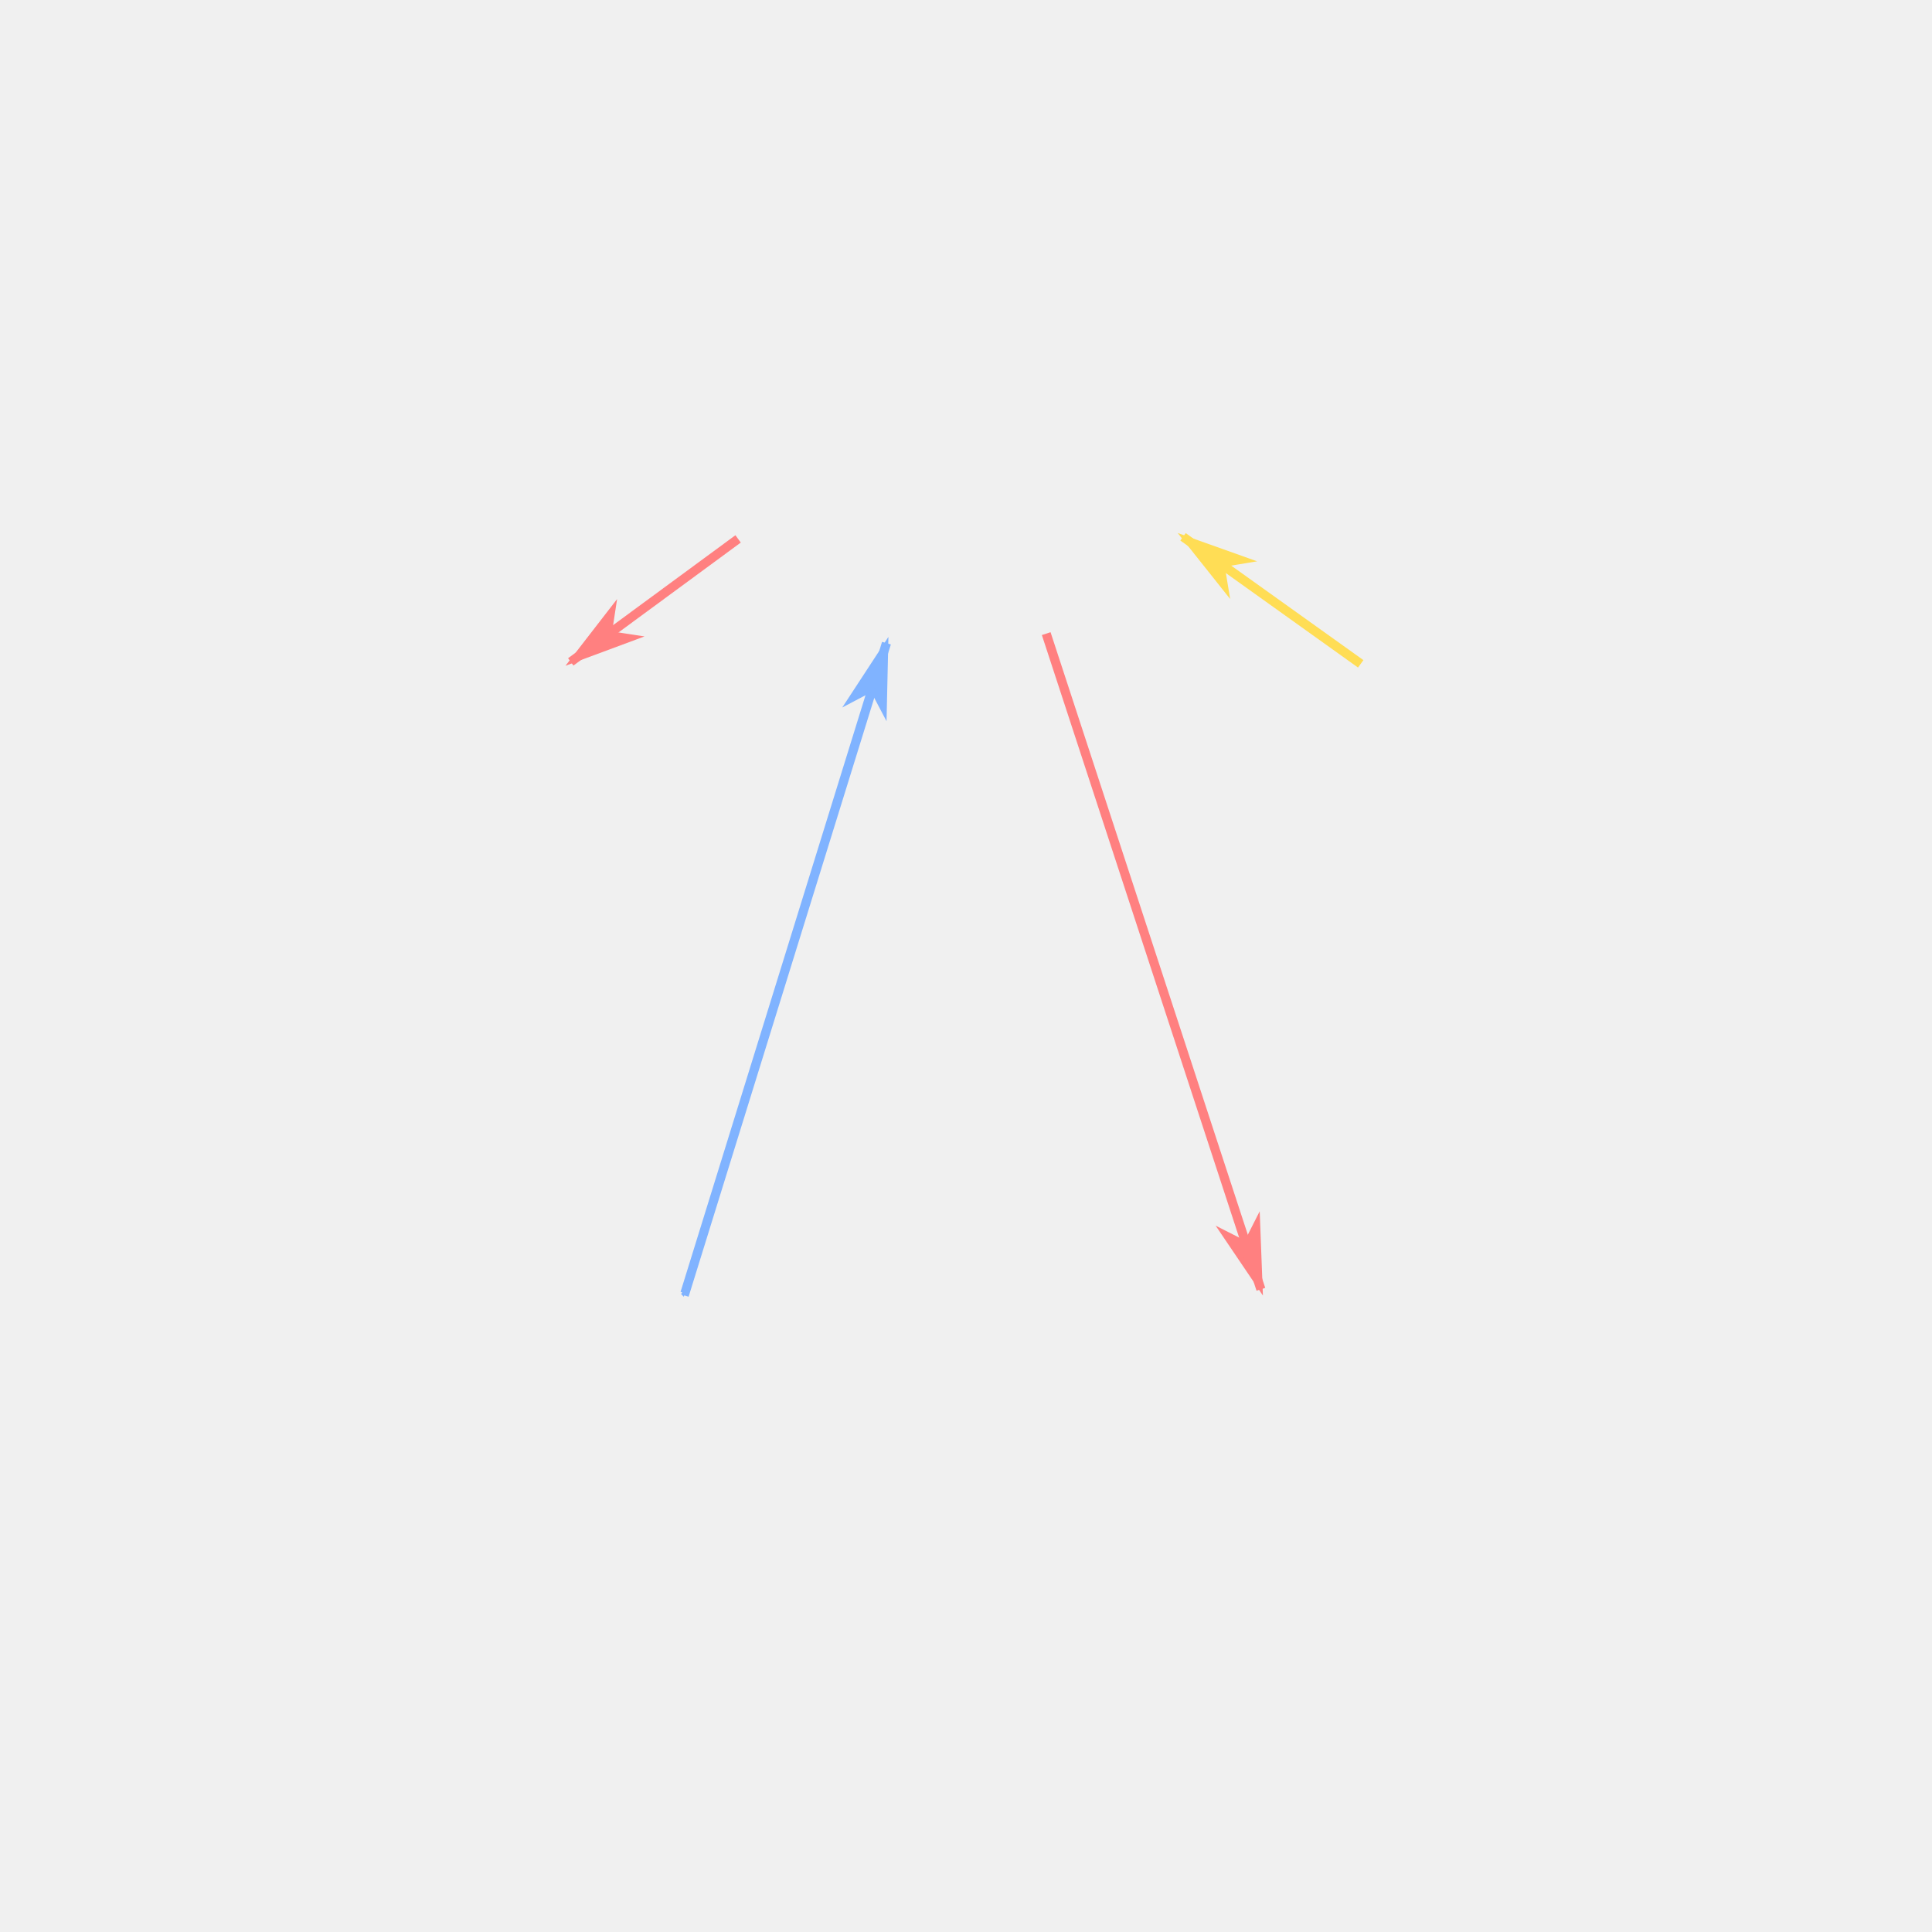
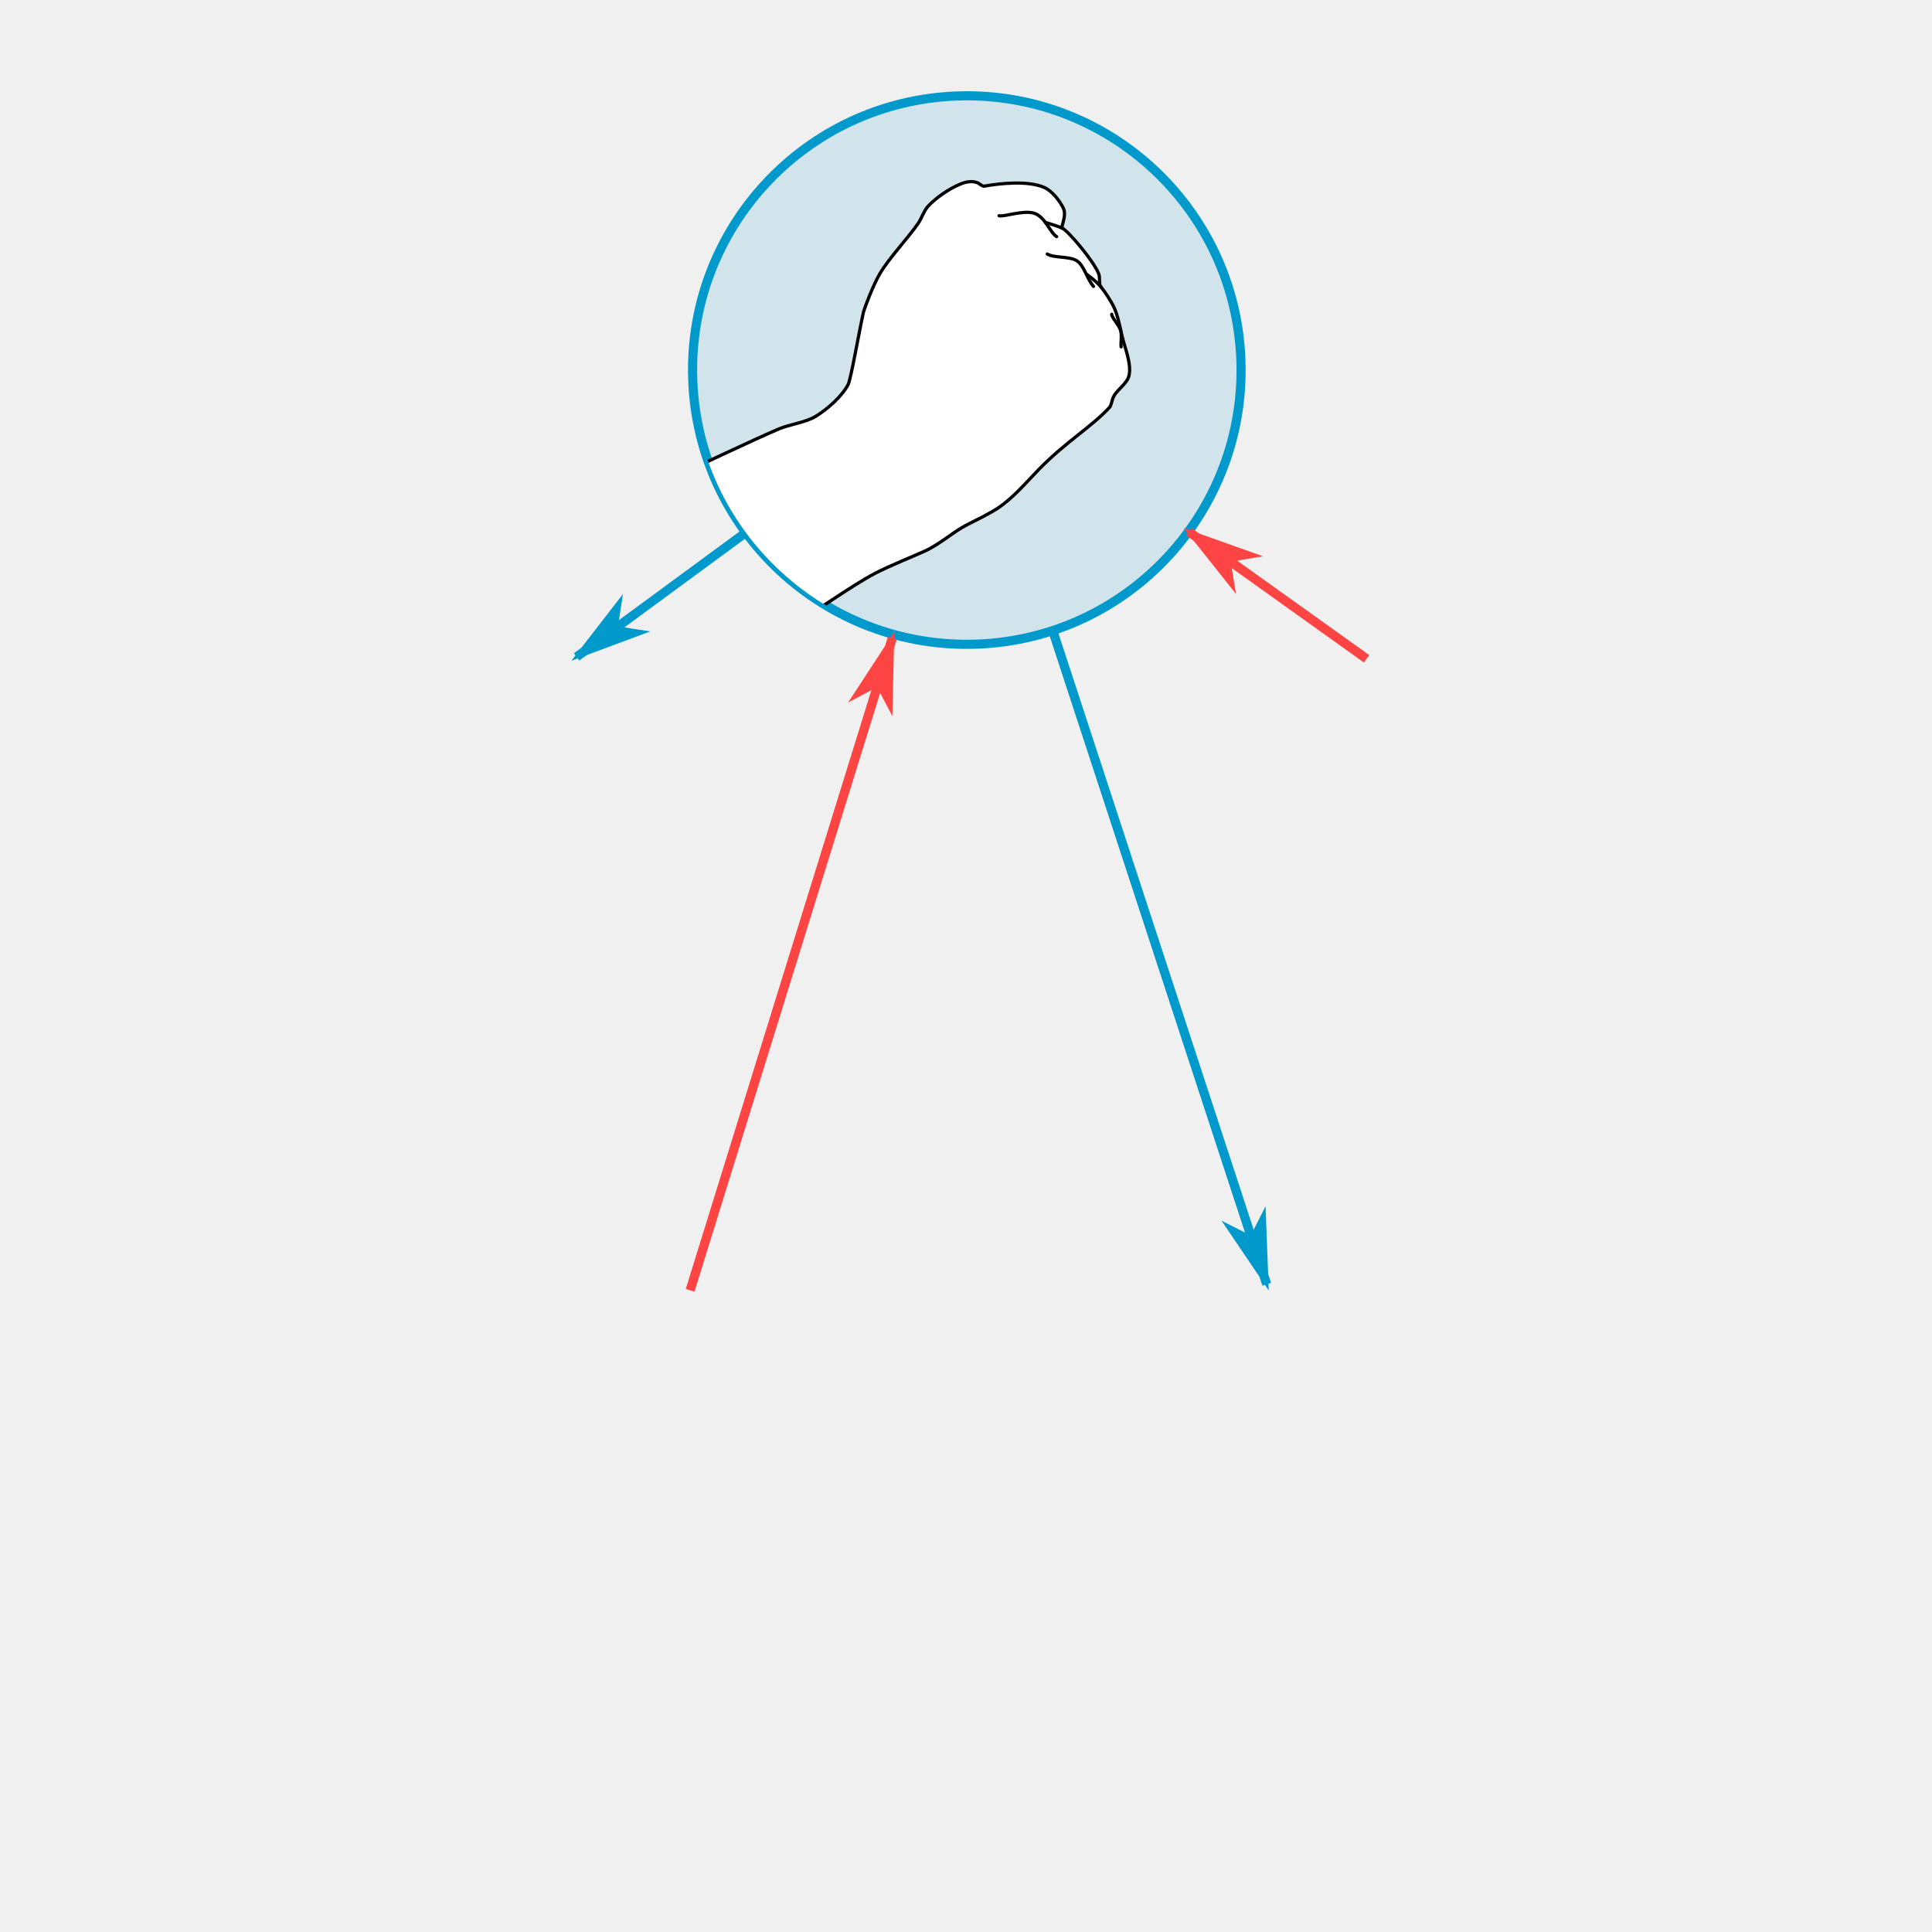
<svg xmlns="http://www.w3.org/2000/svg" version="1.0" height="600" width="600" id="svg2">
  <defs id="defs5">
    <marker orient="auto" refY="0.0" refX="0.0" id="Arrow1Lstart" style="overflow:visible">
      <path id="path3525" d="M 0.0,0.0 L 5.0,-5.0 L -12.5,0.0 L 5.0,5.0 L 0.0,0.0 z " style="fill-rule:evenodd;stroke:#000000;stroke-width:1.0pt;marker-start:none" transform="scale(0.8) translate(12.5,0)" />
    </marker>
    <marker orient="auto" refY="0.0" refX="0.0" id="Arrow1Lend" style="overflow:visible;">
      <path id="path3528" d="M 0.0,0.0 L 5.0,-5.0 L -12.5,0.0 L 5.0,5.0 L 0.0,0.0 z " style="fill-rule:evenodd;stroke:#000000;stroke-width:1.0pt;marker-start:none;" transform="scale(0.8) rotate(180) translate(12.5,0)" />
    </marker>
    <clipPath clipPathUnits="userSpaceOnUse" id="clipPath3428">
      <path style="opacity:1;fill:none;fill-opacity:1;stroke:#000000;stroke-width:11.44;stroke-linecap:round;stroke-linejoin:round;stroke-miterlimit:4;stroke-dasharray:none;stroke-opacity:1" id="path3430" d="M 217.681,-211.357 A 343.837,343.837 0 1 1 -469.994,-211.357 A 343.837,343.837 0 1 1 217.681,-211.357 z" transform="matrix(0.8741007,0,0,0.8741007,245.0872,124.2829)" />
    </clipPath>
    <clipPath clipPathUnits="userSpaceOnUse" id="clipPath3435">
      <path transform="matrix(0.7964198,0,0,0.7964198,851.6414,-12.71287)" d="m 217.681,-211.357 a 343.837,343.837 0 1 1 -687.675,0 343.837,343.837 0 1 1 687.675,0 z" id="use3437" style="fill:#d7f4d7;fill-opacity:1;stroke:#87de87;stroke-width:11.44;stroke-linecap:round;stroke-linejoin:round;stroke-miterlimit:4;stroke-opacity:1;stroke-dasharray:none" />
    </clipPath>
    <clipPath clipPathUnits="userSpaceOnUse" id="clipPath3441">
      <path transform="matrix(0.8741007,0,0,0.8741007,1073.76,442.1471)" d="m 217.681,-211.357 a 343.837,343.837 0 1 1 -687.675,0 343.837,343.837 0 1 1 687.675,0 z" id="use3443" style="fill:#d7f4d7;fill-opacity:1;stroke:#87de87;stroke-width:11.44;stroke-linecap:round;stroke-linejoin:round;stroke-miterlimit:4;stroke-opacity:1;stroke-dasharray:none" />
    </clipPath>
    <clipPath clipPathUnits="userSpaceOnUse" id="clipPath3447">
      <path transform="matrix(0.8741007,0,0,0.8741007,467.7157,442.1471)" d="m 217.681,-211.357 a 343.837,343.837 0 1 1 -687.675,0 343.837,343.837 0 1 1 687.675,0 z" id="use3449" style="fill:#d7f4d7;fill-opacity:1;stroke:#87de87;stroke-width:11.44;stroke-linecap:round;stroke-linejoin:round;stroke-miterlimit:4;stroke-opacity:1;stroke-dasharray:none" />
    </clipPath>
    <clipPath clipPathUnits="userSpaceOnUse" id="clipPath3453">
      <path transform="matrix(0.8741007,0,0,0.8741007,-150.6969,543.5667)" d="m 217.681,-211.357 a 343.837,343.837 0 1 1 -687.675,0 343.837,343.837 0 1 1 687.675,0 z" id="use3455" style="fill:#d7f4d7;fill-opacity:1;stroke:#87de87;stroke-width:11.44;stroke-linecap:round;stroke-linejoin:round;stroke-miterlimit:4;stroke-opacity:1;stroke-dasharray:none" />
    </clipPath>
  </defs>
-   <path style="fill:#ff8080;fill-opacity:1;fill-rule:evenodd;stroke:#ff8080;stroke-width:1.417;stroke-linecap:butt;stroke-linejoin:miter;stroke-miterlimit:4;stroke-opacity:1;stroke-dasharray:none" d="m 178.243,205.703 -0.831,-1.135 50.825,-37.355 0.831,1.135 -50.825,37.355 z" id="path3508" />
-   <path style="fill:#ff8080;fill-rule:evenodd;stroke:#ff8080;stroke-width:1.134pt;marker-start:none" d="m 189.246,196.743 7.924,1.21 -19.341,7.182 12.627,-16.316 -1.21,7.924 z" id="path12173" />
-   <path style="fill:#ffdd55;fill-opacity:1;fill-rule:evenodd;stroke:#ffdd55;stroke-width:1.417;stroke-linecap:butt;stroke-linejoin:miter;stroke-miterlimit:4;stroke-opacity:1;stroke-dasharray:none" d="m 367.557,167.707 0.843,-1.159 54.027,38.62 -0.843,1.159 -54.027,-38.62 z" id="path3510" />
-   <path style="fill:#ffdd55;fill-rule:evenodd;stroke:#ffdd55;stroke-width:1.134pt;marker-start:none" d="m 379.506,175.37 1.315,7.907 -12.843,-16.147 19.435,6.925 -7.907,1.315 z" id="path12181" />
-   <path style="fill:#80b3ff;fill-opacity:1;fill-rule:evenodd;stroke:#80b3ff;stroke-width:1.417;stroke-linecap:butt;stroke-linejoin:miter;stroke-miterlimit:4;stroke-opacity:1;stroke-dasharray:none" d="m 212.035,401.396 62.365,-201.188 1.373,0.403 -62.39,201.207 -1.349,-0.423 z" id="path3516" />
-   <path style="fill:#80b3ff;fill-rule:evenodd;stroke:#80b3ff;stroke-width:1.134pt;marker-start:none" d="m 270.896,213.95 -7.092,3.735 11.288,-17.269 -0.461,20.626 -3.735,-7.092 z" id="path12205" />
-   <path style="fill:#ff8080;fill-opacity:1;fill-rule:evenodd;stroke:#ff8080;stroke-width:1.417;stroke-linecap:butt;stroke-linejoin:miter;stroke-miterlimit:4;stroke-opacity:1;stroke-dasharray:none" d="m 390.68,399.951 -66.224,-202.276 1.351,-0.446 66.224,202.276 -1.351,0.446 z" id="path3520" />
-   <path style="fill:#ff8080;fill-rule:evenodd;stroke:#ff8080;stroke-width:1.134pt;marker-start:none" d="m 386.945,386.262 3.623,-7.15 0.785,20.616 -11.558,-17.09 7.15,3.623 z" id="path12221" />
+   <g id="g12095" transform="translate(-4.540359,-1.925083)">
+     <path style="fill:#0099cc;fill-opacity:0.129;stroke:#0099cc;stroke-width:11.44;stroke-linecap:round;stroke-linejoin:round;stroke-miterlimit:4;stroke-opacity:1;stroke-dasharray:none" id="use3420" d="m 217.681,-211.357 c 0,189.896 -153.941,343.837 -343.837,343.837 -189.896,0 -343.837,-153.941 -343.837,-343.837 0,-189.896 153.941,-343.837 343.837,-343.837 189.896,0 343.837,153.941 343.837,343.837 z" transform="matrix(0.2475356,-0.0094078,0.0094078,0.2475356,338.0129,167.982)" />
+     <g clip-path="url(#clipPath3453)" id="g3267" transform="matrix(0.2831888,-0.01076283,0.01076283,0.2831888,374.8383,12.42807)">
+       <path style="fill:#ffffff;fill-opacity:1;stroke:#000000;stroke-width:3.529;stroke-linecap:round;stroke-linejoin:round;stroke-miterlimit:4;stroke-opacity:1;stroke-dasharray:none" d="m -575.832,459.772 c 0,0 81.489,-34.878 106.827,-44.388 11.942,-4.482 29.618,-5.944 40.724,-12.217 12.928,-7.302 29.192,-20.42 36.652,-33.258 3.268,-5.625 13.736,-55.268 19.683,-78.054 1.098,-4.205 11.547,-29.321 19.683,-42.081 10.628,-16.668 32.299,-37.774 44.118,-53.62 3.884,-5.208 6.945,-13.732 11.538,-18.326 9.188,-9.188 24.424,-18.681 36.652,-23.077 5.989,-2.153 12.441,-3.103 18.326,-0.679 2.147,0.884 5.168,4.4 7.466,4.072 16.142,-2.299 48.133,-4.769 65.837,4.072 8.141,4.066 15.918,14.793 19.683,23.077 3.304,7.269 -1.433,16.499 -2.456,21.73 7.18,3.523 33.79,38.224 38.429,51.573 1.806,5.197 -0.243,8.591 1.357,13.855 4.252,5.361 11.13,16.641 14.253,24.154 3.697,8.893 5.674,21.759 7.466,31.222 2.449,12.93 9.313,30.675 6.109,43.439 -2.519,10.033 -15.252,15.473 -19.005,25.113 -0.669,1.718 -2.113,7.497 -3.394,8.824 -19.343,20.029 -49.06,35.736 -80.09,65.158 -15.051,14.271 -29.718,30.744 -47.511,41.403 -8.286,4.963 -24.467,12.289 -33.258,16.29 -15.702,7.145 -30.017,19.826 -47.511,27.149 -10.698,4.479 -40.143,14.953 -55.656,22.398 -29.353,14.088 -69.696,42.081 -88.914,50.226 l -117.008,-168.056 z" id="path2432" />
+       <path style="fill:#ffffff;fill-opacity:0.096;stroke:#000000;stroke-width:3.529;stroke-linecap:round;stroke-linejoin:round;stroke-miterlimit:4;stroke-opacity:1;stroke-dasharray:none" d="m -150.289,207.578 c -4.462,-2.424 -12.044,-4.848 -18.584,-7.272" id="path3224" />
+       <path style="fill:#ffffff;fill-opacity:0.096;stroke:#000000;stroke-width:3.529;stroke-linecap:round;stroke-linejoin:round;stroke-miterlimit:4;stroke-opacity:1;stroke-dasharray:none" d="m -219.239,191.148 c 4.801,1.8 26.009,-5.365 38.246,-1.347 12.154,3.992 16.85,22.136 23.971,26.664" id="path3226" />
+       <path style="fill:#ffffff;fill-opacity:0.096;stroke:#000000;stroke-width:3.529;stroke-linecap:round;stroke-linejoin:round;stroke-miterlimit:4;stroke-opacity:1;stroke-dasharray:none" d="m -168.065,235.05 c 6.954,4.868 24.224,3.23 32.051,8.619 7.827,5.389 10.447,20.345 17.237,28.819 l 0,0" id="path3228" />
+       <path style="fill:#ffffff;fill-opacity:0.096;stroke:#000000;stroke-width:3.529;stroke-linecap:round;stroke-linejoin:round;stroke-miterlimit:4;stroke-opacity:1;stroke-dasharray:none" d="m -110.428,273.565 c -5.991,-7.39 -10.164,-10.238 -14.813,-14.275" id="path3230" />
+       <path style="fill:#ffffff;fill-opacity:0.096;stroke:#000000;stroke-width:3.529;stroke-linecap:round;stroke-linejoin:round;stroke-miterlimit:4;stroke-opacity:1;stroke-dasharray:none" d="m -99.924,303.731 c -1.028,2.056 7.223,12.051 8.888,17.507 1.665,5.456 -0.551,15.829 0,18.584 l 0,0" id="path3232" />
+     </g>
+     <g id="g12167" style="fill:#0099cc;stroke:#0099cc;fill-opacity:1;stroke-opacity:1" transform="matrix(0.6088656,0.7932734,0.7932734,-0.6088656,-107.5015,274.7439)">
+       <path style="fill:#0099cc;fill-opacity:1;fill-rule:evenodd;stroke:#0099cc;stroke-width:1.417;stroke-linecap:butt;stroke-linejoin:miter;stroke-miterlimit:4;stroke-opacity:1;stroke-dasharray:none" d="m 123.375,273.531 -1.406,0.031 1.312,63.062 1.406,-0.031 -1.312,-63.062 z" id="path3508" />
+       <path style="fill:#0099cc;fill-rule:evenodd;stroke:#0099cc;stroke-width:1.134pt;marker-start:none;fill-opacity:1;stroke-opacity:1" d="m 122.967,287.715 5.784,5.549 -6.079,-19.716 -5.255,19.951 5.549,-5.784 z" id="path12173" />
+     </g>
+     <g id="g12175" style="fill:#ff4444;stroke:#ff4444;stroke-opacity:1;fill-opacity:1" transform="matrix(0.6088656,0.7932734,0.7932734,-0.6088656,-107.5015,274.7439)">
+       <path style="fill:#ff4444;fill-opacity:1;fill-rule:evenodd;stroke:#ff4444;stroke-width:1.417;stroke-linecap:butt;stroke-linejoin:miter;stroke-miterlimit:4;stroke-opacity:1;stroke-dasharray:none" d="m 208.5,446.844 -0.406,1.375 63.531,19.344 0.406,-1.375 L 208.5,446.844 z" id="path3510" />
+       <path style="fill:#ff4444;fill-rule:evenodd;stroke:#ff4444;stroke-width:1.134pt;marker-start:none;stroke-opacity:1;fill-opacity:1" d="m 221.854,451.657 7.073,-3.771 -20.628,-0.357 17.326,11.201 -3.771,-7.073 z" id="path12181" />
+     </g>
+     <g id="g12199" style="fill:#ff4444;stroke:#ff4444;stroke-opacity:1;fill-opacity:1" transform="matrix(0.6088656,0.7932734,0.7932734,-0.6088656,-107.5015,274.7439)">
+       <path style="fill:#ff4444;fill-opacity:1;fill-rule:evenodd;stroke:#ff4444;stroke-width:1.417;stroke-linecap:butt;stroke-linejoin:miter;stroke-miterlimit:4;stroke-opacity:1;stroke-dasharray:none" d="M 299.188,181.188 177.562,353.156 178.719,354 300.344,182 299.188,181.188 z" id="path3516" />
+       <path style="fill:#ff4444;fill-rule:evenodd;stroke:#ff4444;stroke-width:1.134pt;marker-start:none;stroke-opacity:1;fill-opacity:1" d="m 186.33,342.01 -1.355,-7.9 -6.827,19.469 16.082,-12.924 -7.9,1.355 z" id="path12205" />
+     </g>
+     <g id="g12215" style="fill:#0099cc;stroke:#0099cc;fill-opacity:1;stroke-opacity:1" transform="matrix(0.6088656,0.7932734,0.7932734,-0.6088656,-107.5015,274.7439)">
+       <path style="fill:#0099cc;fill-opacity:1;fill-rule:evenodd;stroke:#0099cc;stroke-width:1.417;stroke-linecap:butt;stroke-linejoin:miter;stroke-miterlimit:4;stroke-opacity:1;stroke-dasharray:none" d="M 406.812,323.781 206.031,394.406 206.5,395.75 407.281,325.125 406.812,323.781 z" id="path3520" />
+       <path style="fill:#0099cc;fill-rule:evenodd;stroke:#0099cc;stroke-width:1.134pt;marker-start:none;fill-opacity:1;stroke-opacity:1" d="m 393.679,329.153 -3.466,7.228 16.832,-11.93 -20.594,1.237 7.228,3.466 z" id="path12221" />
+     </g>
+   </g>
</svg>
